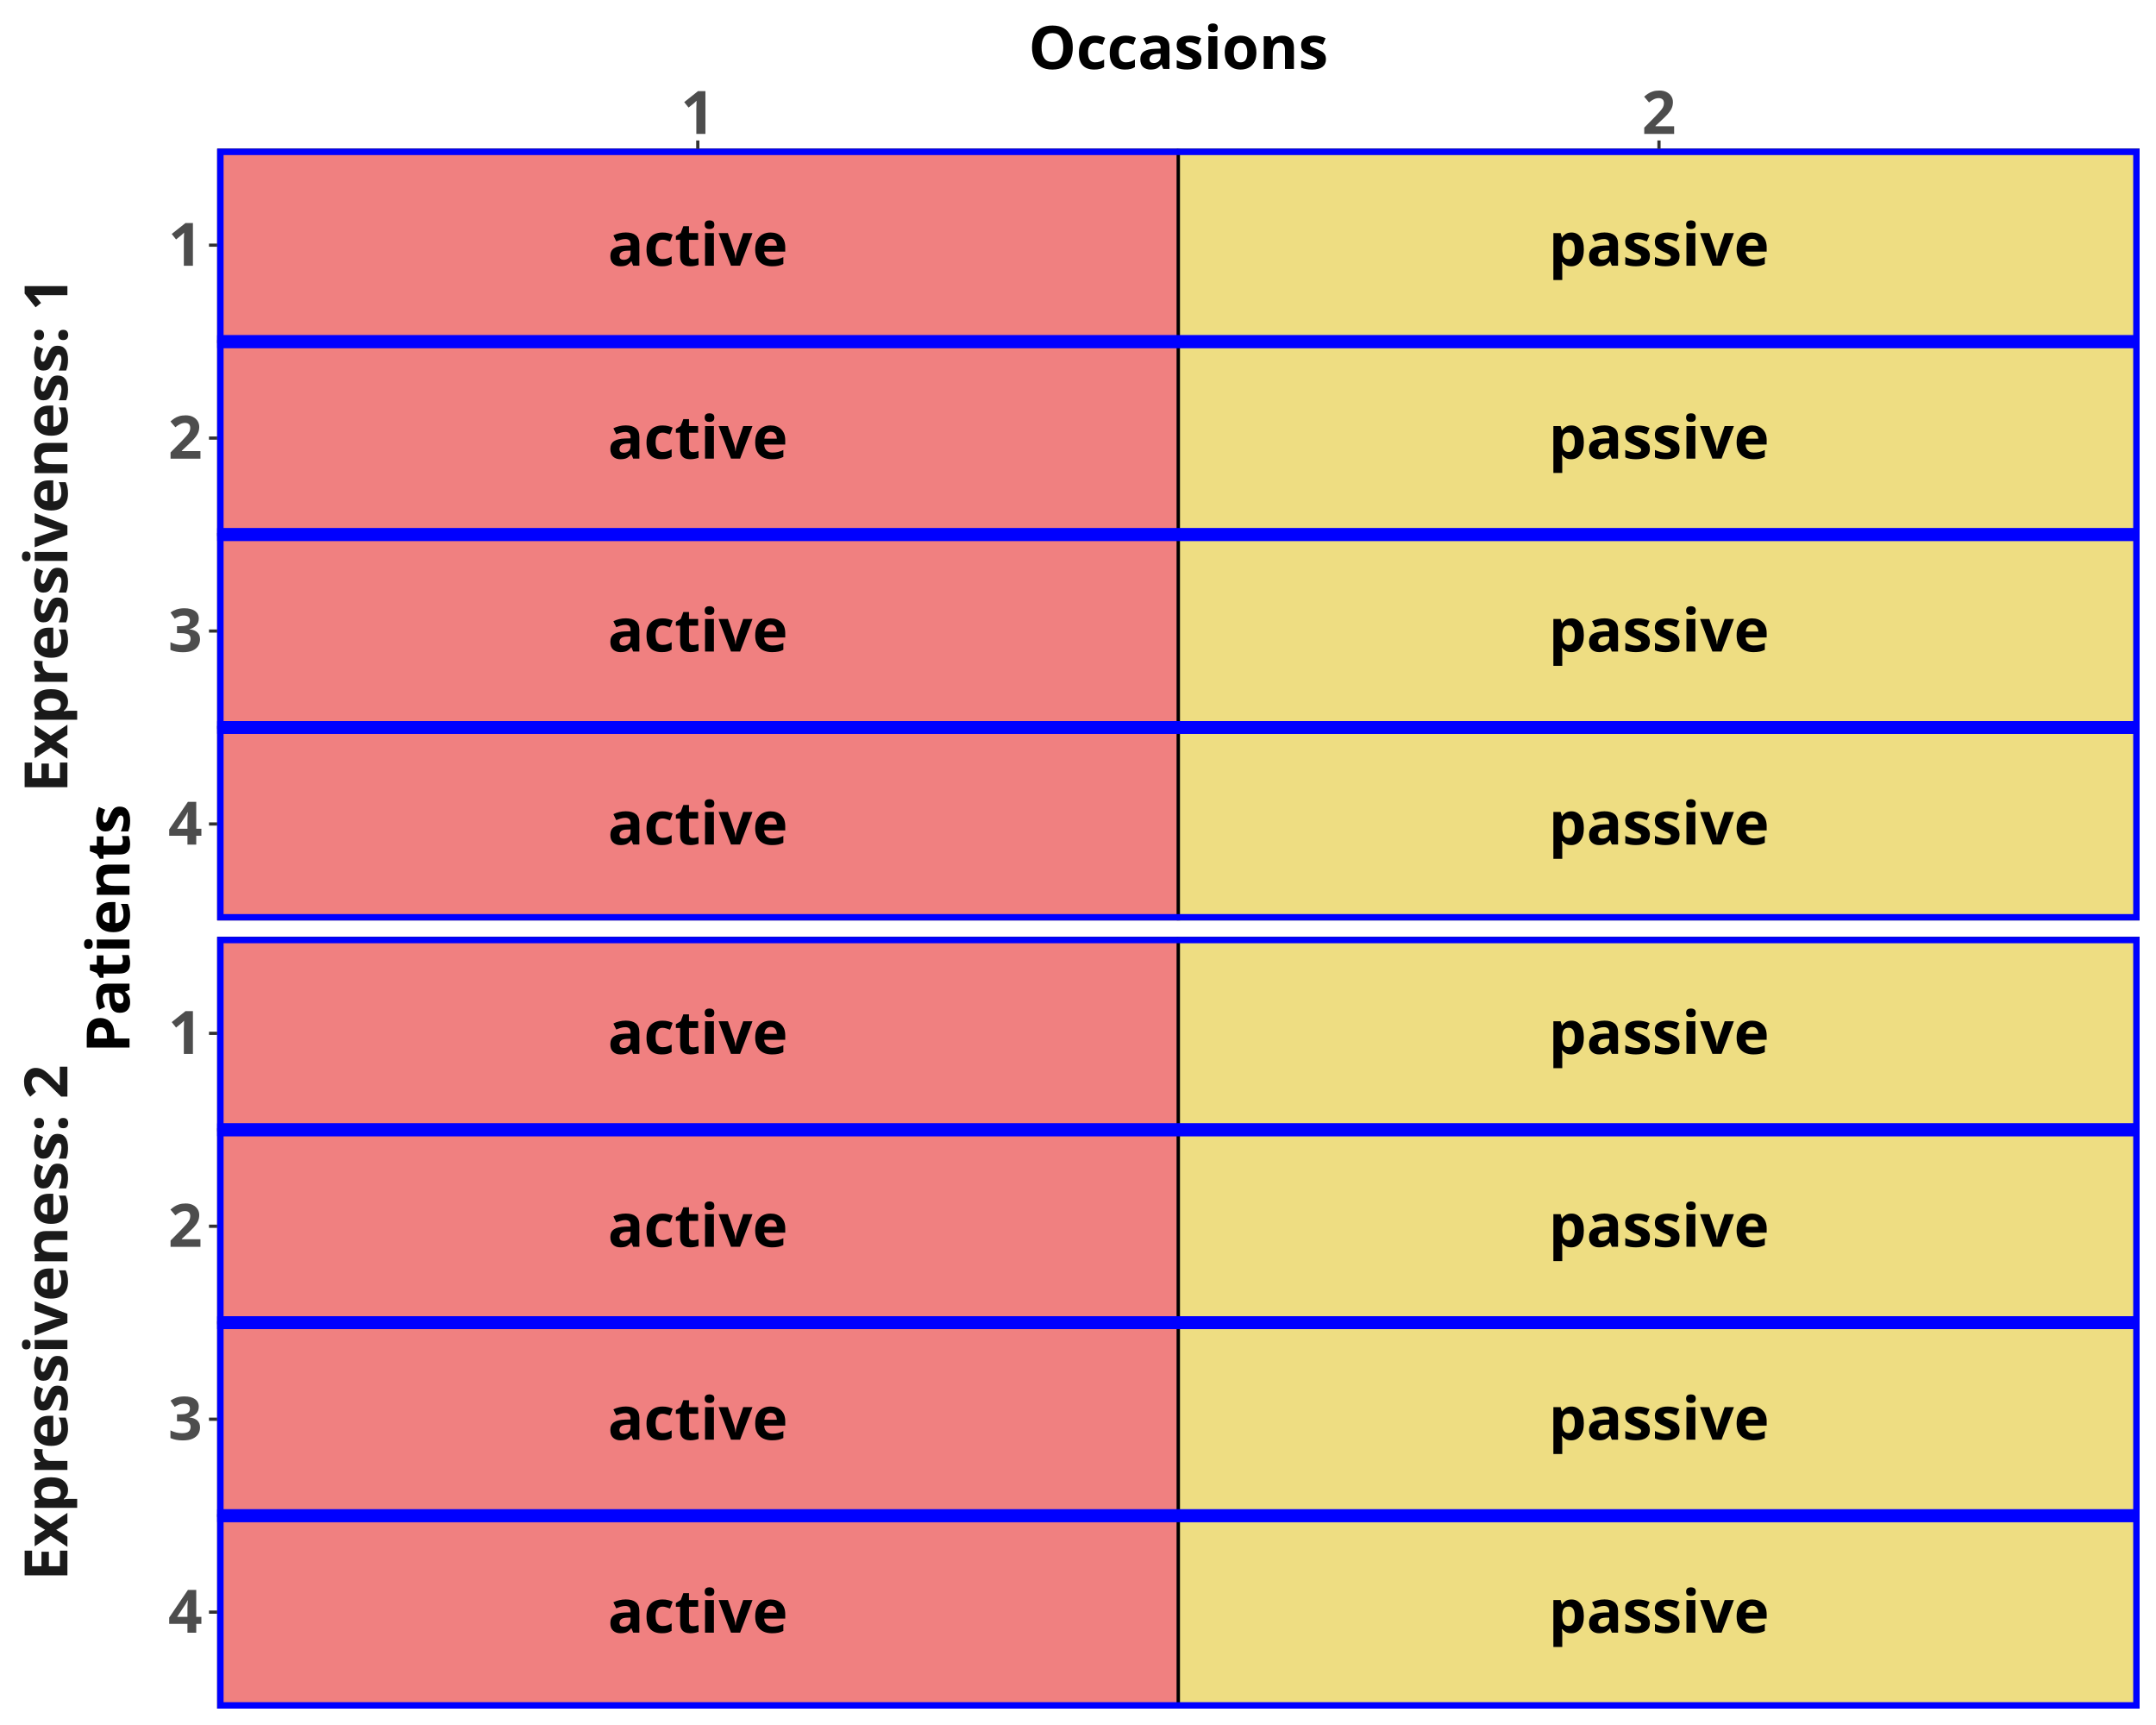
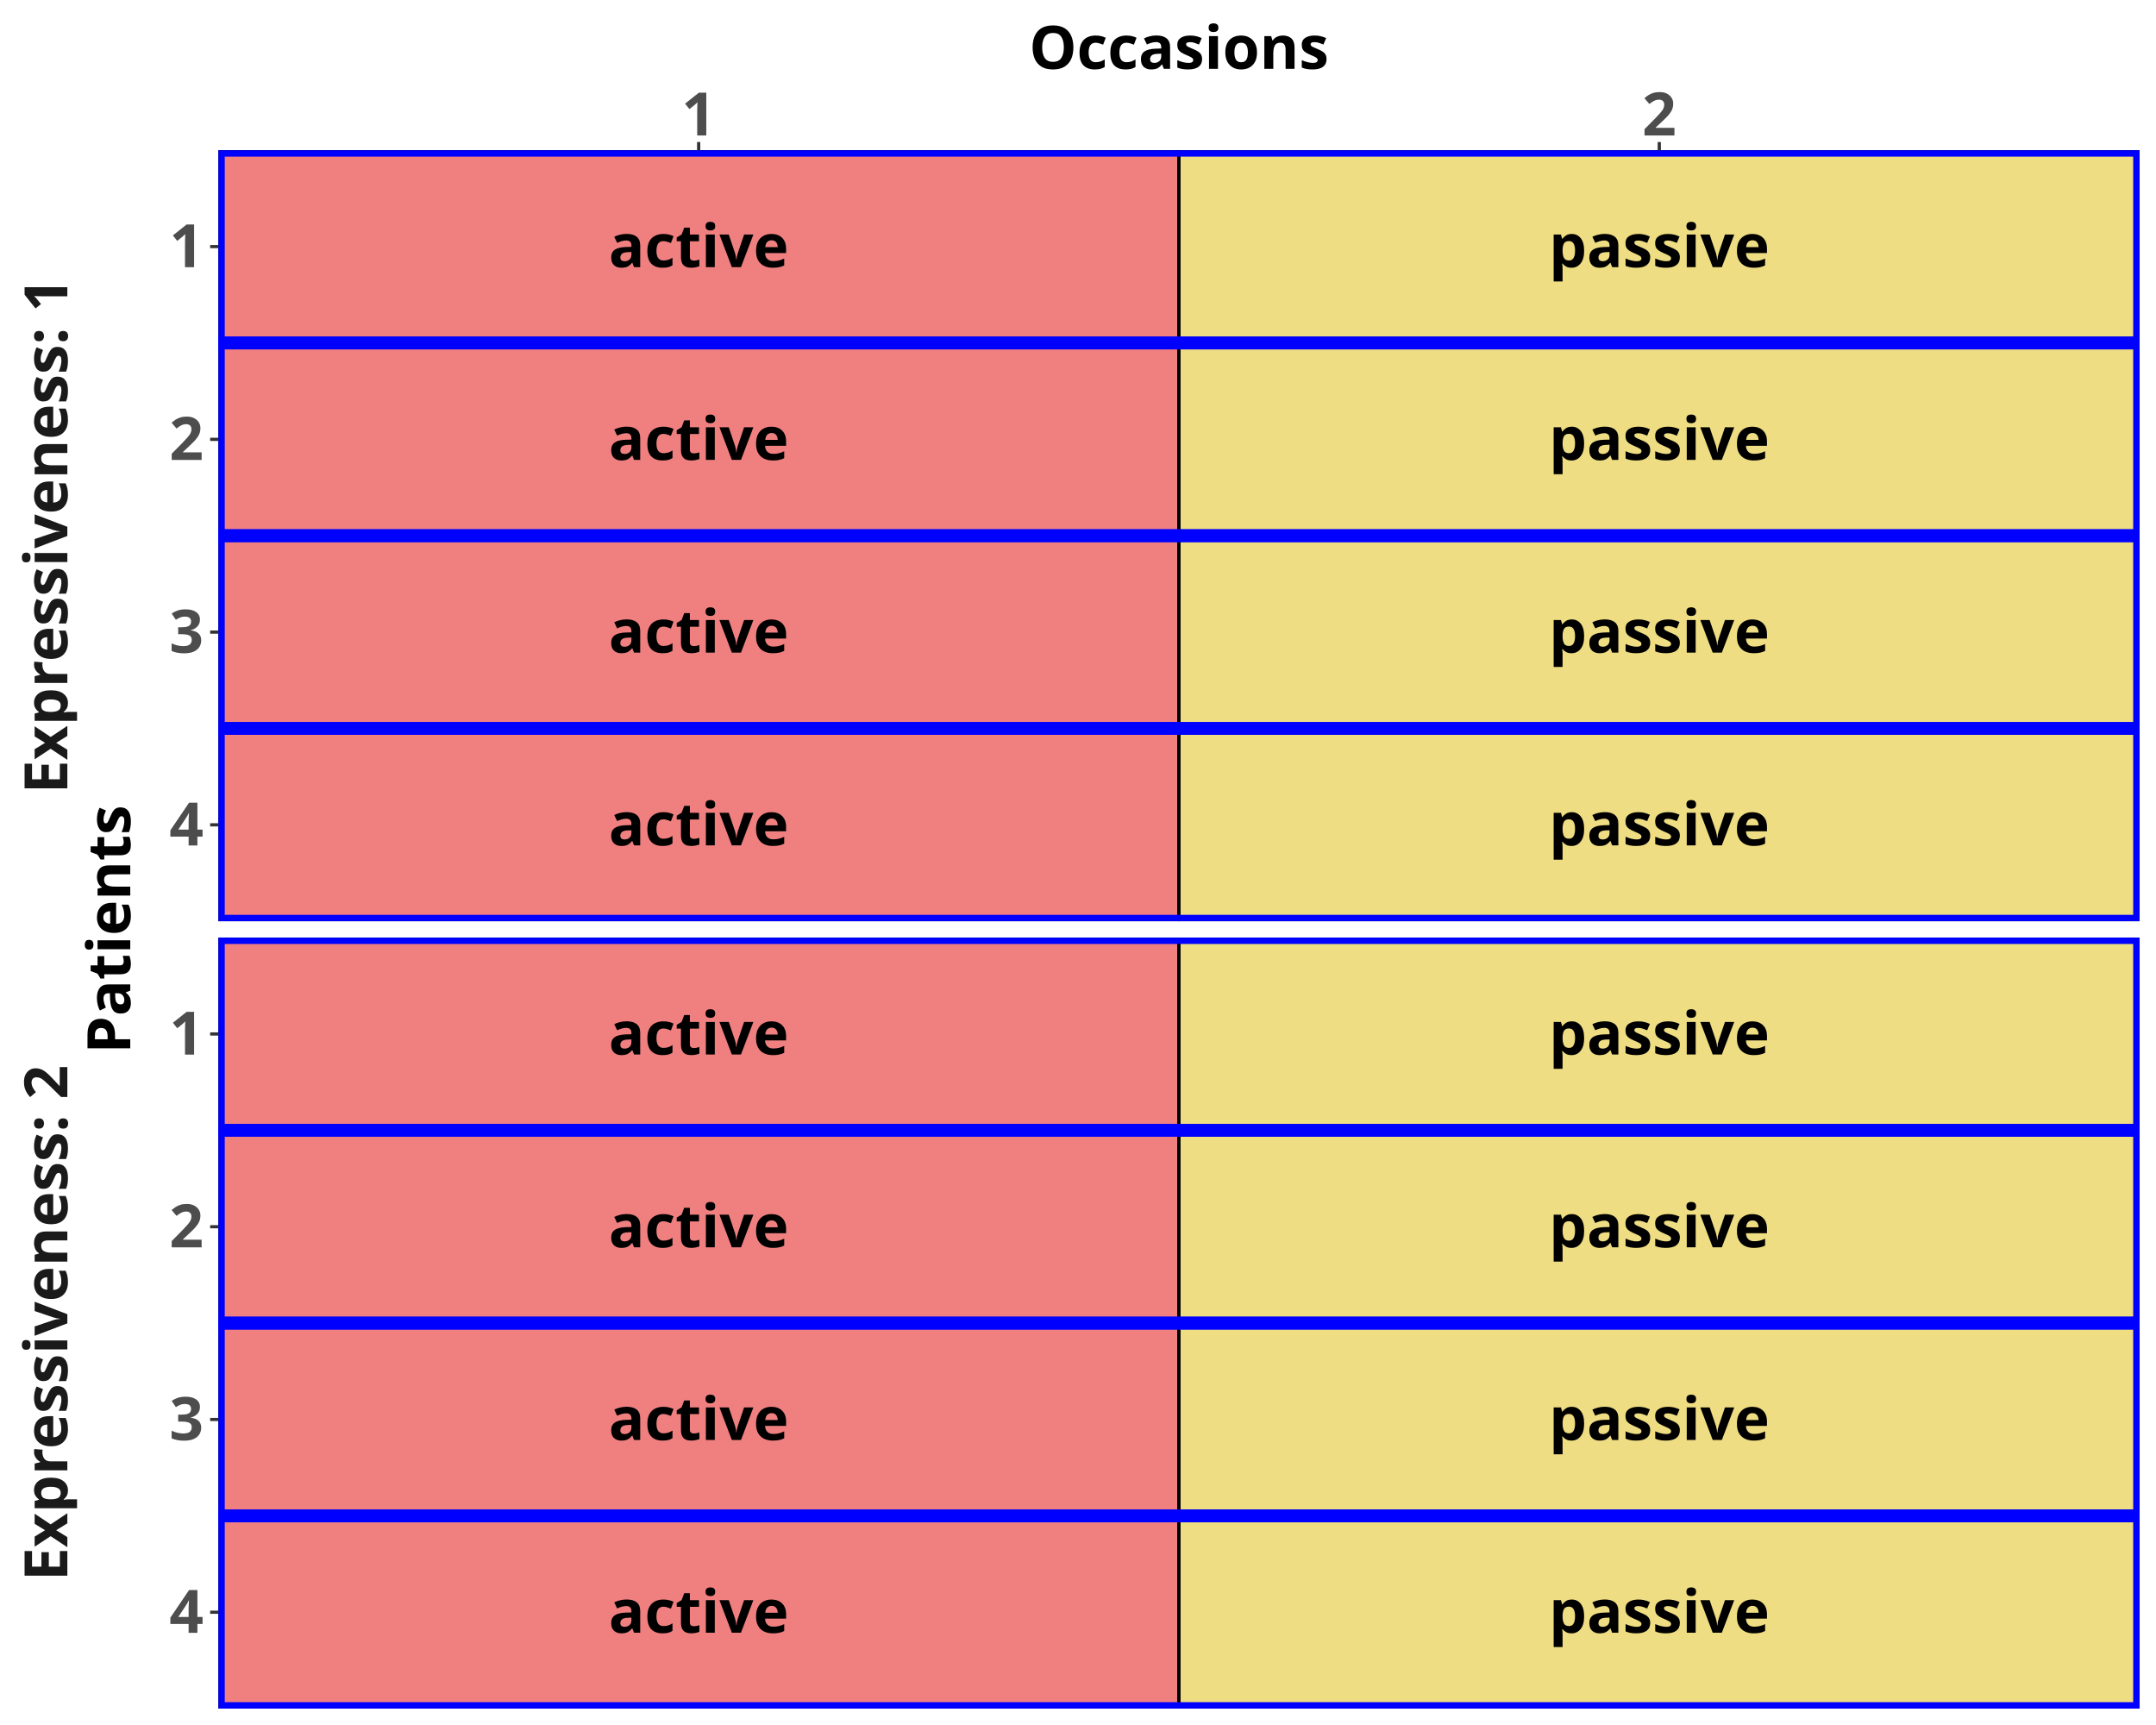
<svg xmlns="http://www.w3.org/2000/svg" class="svglite" data-engine-version="2.0" width="720.00pt" height="576.00pt" viewBox="0 0 720.00 576.00">
  <defs>
    <style type="text/css">
    .svglite line, .svglite polyline, .svglite polygon, .svglite path, .svglite rect, .svglite circle {
      fill: none;
      stroke: #000000;
      stroke-linecap: round;
      stroke-linejoin: round;
      stroke-miterlimit: 10.00;
    }
  </style>
  </defs>
  <rect width="100%" height="100%" style="stroke: none; fill: #FFFFFF;" />
  <defs>
    <clipPath id="cpMC4wMHw3MjAuMDB8MC4wMHw1NzYuMDA=">
      <rect x="0.00" y="0.00" width="720.00" height="576.00" />
    </clipPath>
  </defs>
  <g clip-path="url(#cpMC4wMHw3MjAuMDB8MC4wMHw1NzYuMDA=)">
    <rect x="0.00" y="0.00" width="720.00" height="576.00" style="stroke-width: 1.07; stroke: #FFFFFF; fill: #FFFFFF;" />
  </g>
  <defs>
-     <clipPath id="cpNzIuNTN8NzE0LjUyfDQ5LjY1fDMwNy4zNQ==">
-       <rect x="72.53" y="49.65" width="641.99" height="257.69" />
+     <clipPath id="cpNzIuOTJ8NzE0LjUyfDUwLjE2fDMwNy42MA==">
+       <rect x="72.92" y="50.16" width="641.60" height="257.44" />
    </clipPath>
  </defs>
-   <g clip-path="url(#cpNzIuNTN8NzE0LjUyfDQ5LjY1fDMwNy4zNQ==)">
-     <polyline points="72.53,275.13 714.52,275.13 " style="stroke-width: 1.07; stroke: #FFFFFF; stroke-linecap: butt;" />
-     <polyline points="72.53,210.71 714.52,210.71 " style="stroke-width: 1.07; stroke: #FFFFFF; stroke-linecap: butt;" />
-     <polyline points="72.53,146.29 714.52,146.29 " style="stroke-width: 1.07; stroke: #FFFFFF; stroke-linecap: butt;" />
-     <polyline points="72.53,81.86 714.52,81.86 " style="stroke-width: 1.07; stroke: #FFFFFF; stroke-linecap: butt;" />
-     <polyline points="233.03,307.35 233.03,49.65 " style="stroke-width: 1.07; stroke: #FFFFFF; stroke-linecap: butt;" />
-     <polyline points="554.02,307.35 554.02,49.65 " style="stroke-width: 1.07; stroke: #FFFFFF; stroke-linecap: butt;" />
-     <rect x="72.53" y="49.65" width="321.00" height="64.42" style="stroke-width: 1.07; stroke-linecap: butt; stroke-linejoin: miter; fill: #F08080;" />
-     <rect x="393.52" y="49.65" width="321.00" height="64.42" style="stroke-width: 1.07; stroke-linecap: butt; stroke-linejoin: miter; fill: #EEDD82;" />
-     <rect x="72.53" y="114.08" width="321.00" height="64.42" style="stroke-width: 1.07; stroke-linecap: butt; stroke-linejoin: miter; fill: #F08080;" />
-     <rect x="393.52" y="114.08" width="321.00" height="64.42" style="stroke-width: 1.07; stroke-linecap: butt; stroke-linejoin: miter; fill: #EEDD82;" />
-     <rect x="72.53" y="178.50" width="321.00" height="64.42" style="stroke-width: 1.07; stroke-linecap: butt; stroke-linejoin: miter; fill: #F08080;" />
-     <rect x="393.52" y="178.50" width="321.00" height="64.42" style="stroke-width: 1.07; stroke-linecap: butt; stroke-linejoin: miter; fill: #EEDD82;" />
-     <rect x="72.53" y="242.92" width="321.00" height="64.42" style="stroke-width: 1.07; stroke-linecap: butt; stroke-linejoin: miter; fill: #F08080;" />
-     <rect x="393.52" y="242.92" width="321.00" height="64.42" style="stroke-width: 1.07; stroke-linecap: butt; stroke-linejoin: miter; fill: #EEDD82;" />
-     <text x="233.03" y="88.72" text-anchor="middle" style="font-size: 19.92px; font-weight: bold; font-family: sans;" textLength="52.04px" lengthAdjust="spacingAndGlyphs">active</text>
-     <text x="554.02" y="88.72" text-anchor="middle" style="font-size: 19.92px; font-weight: bold; font-family: sans;" textLength="67.55px" lengthAdjust="spacingAndGlyphs">passive</text>
-     <text x="233.03" y="153.14" text-anchor="middle" style="font-size: 19.92px; font-weight: bold; font-family: sans;" textLength="52.04px" lengthAdjust="spacingAndGlyphs">active</text>
-     <text x="554.02" y="153.14" text-anchor="middle" style="font-size: 19.92px; font-weight: bold; font-family: sans;" textLength="67.55px" lengthAdjust="spacingAndGlyphs">passive</text>
-     <text x="233.03" y="217.56" text-anchor="middle" style="font-size: 19.92px; font-weight: bold; font-family: sans;" textLength="52.04px" lengthAdjust="spacingAndGlyphs">active</text>
-     <text x="554.02" y="217.56" text-anchor="middle" style="font-size: 19.92px; font-weight: bold; font-family: sans;" textLength="67.55px" lengthAdjust="spacingAndGlyphs">passive</text>
-     <text x="233.03" y="281.99" text-anchor="middle" style="font-size: 19.92px; font-weight: bold; font-family: sans;" textLength="52.04px" lengthAdjust="spacingAndGlyphs">active</text>
-     <text x="554.02" y="281.99" text-anchor="middle" style="font-size: 19.92px; font-weight: bold; font-family: sans;" textLength="67.55px" lengthAdjust="spacingAndGlyphs">passive</text>
-     <polyline points="72.53,242.92 72.53,307.35 714.52,307.35 714.52,242.92 72.53,242.92 " style="stroke-width: 4.27; stroke: #0000FF; stroke-linecap: butt;" />
-     <polyline points="72.53,178.50 72.53,242.92 714.52,242.92 714.52,178.50 72.53,178.50 " style="stroke-width: 4.27; stroke: #0000FF; stroke-linecap: butt;" />
-     <polyline points="72.53,114.08 72.53,178.50 714.52,178.50 714.52,114.08 72.53,114.08 " style="stroke-width: 4.27; stroke: #0000FF; stroke-linecap: butt;" />
-     <polyline points="72.53,49.65 72.53,114.08 714.52,114.08 714.52,49.65 72.53,49.65 " style="stroke-width: 4.27; stroke: #0000FF; stroke-linecap: butt;" />
+   <g clip-path="url(#cpNzIuOTJ8NzE0LjUyfDUwLjE2fDMwNy42MA==)">
+     <polyline points="72.92,275.42 714.52,275.42 " style="stroke-width: 1.07; stroke: #FFFFFF; stroke-linecap: butt;" />
+     <polyline points="72.92,211.06 714.52,211.06 " style="stroke-width: 1.07; stroke: #FFFFFF; stroke-linecap: butt;" />
+     <polyline points="72.92,146.70 714.52,146.70 " style="stroke-width: 1.07; stroke: #FFFFFF; stroke-linecap: butt;" />
+     <polyline points="72.92,82.34 714.52,82.34 " style="stroke-width: 1.07; stroke: #FFFFFF; stroke-linecap: butt;" />
+     <polyline points="233.32,307.60 233.32,50.16 " style="stroke-width: 1.07; stroke: #FFFFFF; stroke-linecap: butt;" />
+     <polyline points="554.12,307.60 554.12,50.16 " style="stroke-width: 1.07; stroke: #FFFFFF; stroke-linecap: butt;" />
+     <rect x="72.92" y="50.16" width="320.80" height="64.36" style="stroke-width: 1.07; stroke-linecap: butt; stroke-linejoin: miter; fill: #F08080;" />
+     <rect x="393.72" y="50.16" width="320.80" height="64.36" style="stroke-width: 1.07; stroke-linecap: butt; stroke-linejoin: miter; fill: #EEDD82;" />
+     <rect x="72.92" y="114.52" width="320.80" height="64.36" style="stroke-width: 1.07; stroke-linecap: butt; stroke-linejoin: miter; fill: #F08080;" />
+     <rect x="393.72" y="114.52" width="320.80" height="64.36" style="stroke-width: 1.07; stroke-linecap: butt; stroke-linejoin: miter; fill: #EEDD82;" />
+     <rect x="72.92" y="178.88" width="320.80" height="64.36" style="stroke-width: 1.07; stroke-linecap: butt; stroke-linejoin: miter; fill: #F08080;" />
+     <rect x="393.72" y="178.88" width="320.80" height="64.36" style="stroke-width: 1.07; stroke-linecap: butt; stroke-linejoin: miter; fill: #EEDD82;" />
+     <rect x="72.92" y="243.24" width="320.80" height="64.36" style="stroke-width: 1.07; stroke-linecap: butt; stroke-linejoin: miter; fill: #F08080;" />
+     <rect x="393.72" y="243.24" width="320.80" height="64.36" style="stroke-width: 1.07; stroke-linecap: butt; stroke-linejoin: miter; fill: #EEDD82;" />
+     <text x="233.32" y="89.20" text-anchor="middle" style="font-size: 19.92px; font-weight: bold; font-family: sans;" textLength="52.04px" lengthAdjust="spacingAndGlyphs">active</text>
+     <text x="554.12" y="89.20" text-anchor="middle" style="font-size: 19.92px; font-weight: bold; font-family: sans;" textLength="67.55px" lengthAdjust="spacingAndGlyphs">passive</text>
+     <text x="233.32" y="153.56" text-anchor="middle" style="font-size: 19.92px; font-weight: bold; font-family: sans;" textLength="52.04px" lengthAdjust="spacingAndGlyphs">active</text>
+     <text x="554.12" y="153.56" text-anchor="middle" style="font-size: 19.92px; font-weight: bold; font-family: sans;" textLength="67.55px" lengthAdjust="spacingAndGlyphs">passive</text>
+     <text x="233.32" y="217.92" text-anchor="middle" style="font-size: 19.92px; font-weight: bold; font-family: sans;" textLength="52.04px" lengthAdjust="spacingAndGlyphs">active</text>
+     <text x="554.12" y="217.92" text-anchor="middle" style="font-size: 19.92px; font-weight: bold; font-family: sans;" textLength="67.55px" lengthAdjust="spacingAndGlyphs">passive</text>
+     <text x="233.32" y="282.28" text-anchor="middle" style="font-size: 19.92px; font-weight: bold; font-family: sans;" textLength="52.04px" lengthAdjust="spacingAndGlyphs">active</text>
+     <text x="554.12" y="282.28" text-anchor="middle" style="font-size: 19.92px; font-weight: bold; font-family: sans;" textLength="67.55px" lengthAdjust="spacingAndGlyphs">passive</text>
+     <polyline points="72.92,243.24 72.92,307.60 714.52,307.60 714.52,243.24 72.92,243.24 " style="stroke-width: 4.27; stroke: #0000FF; stroke-linecap: butt;" />
+     <polyline points="72.92,178.88 72.92,243.24 714.52,243.24 714.52,178.88 72.92,178.88 " style="stroke-width: 4.27; stroke: #0000FF; stroke-linecap: butt;" />
+     <polyline points="72.92,114.52 72.92,178.88 714.52,178.88 714.52,114.52 72.92,114.52 " style="stroke-width: 4.27; stroke: #0000FF; stroke-linecap: butt;" />
+     <polyline points="72.92,50.16 72.92,114.52 714.52,114.52 714.52,50.16 72.92,50.16 " style="stroke-width: 4.27; stroke: #0000FF; stroke-linecap: butt;" />
  </g>
  <g clip-path="url(#cpMC4wMHw3MjAuMDB8MC4wMHw1NzYuMDA=)">
</g>
  <defs>
-     <clipPath id="cpNzIuNTN8NzE0LjUyfDMxMi44M3w1NzAuNTI=">
-       <rect x="72.53" y="312.83" width="641.99" height="257.69" />
+     <clipPath id="cpNzIuOTJ8NzE0LjUyfDMxMy4wOHw1NzAuNTI=">
+       <rect x="72.92" y="313.08" width="641.60" height="257.44" />
    </clipPath>
  </defs>
-   <g clip-path="url(#cpNzIuNTN8NzE0LjUyfDMxMi44M3w1NzAuNTI=)">
-     <polyline points="72.53,538.31 714.52,538.31 " style="stroke-width: 1.07; stroke: #FFFFFF; stroke-linecap: butt;" />
-     <polyline points="72.53,473.89 714.52,473.89 " style="stroke-width: 1.07; stroke: #FFFFFF; stroke-linecap: butt;" />
-     <polyline points="72.53,409.46 714.52,409.46 " style="stroke-width: 1.07; stroke: #FFFFFF; stroke-linecap: butt;" />
-     <polyline points="72.53,345.04 714.52,345.04 " style="stroke-width: 1.07; stroke: #FFFFFF; stroke-linecap: butt;" />
-     <polyline points="233.03,570.52 233.03,312.83 " style="stroke-width: 1.07; stroke: #FFFFFF; stroke-linecap: butt;" />
-     <polyline points="554.02,570.52 554.02,312.83 " style="stroke-width: 1.07; stroke: #FFFFFF; stroke-linecap: butt;" />
-     <rect x="72.53" y="312.83" width="321.00" height="64.42" style="stroke-width: 1.07; stroke-linecap: butt; stroke-linejoin: miter; fill: #F08080;" />
-     <rect x="393.52" y="312.83" width="321.00" height="64.42" style="stroke-width: 1.07; stroke-linecap: butt; stroke-linejoin: miter; fill: #EEDD82;" />
-     <rect x="72.53" y="377.25" width="321.00" height="64.42" style="stroke-width: 1.07; stroke-linecap: butt; stroke-linejoin: miter; fill: #F08080;" />
-     <rect x="393.52" y="377.25" width="321.00" height="64.42" style="stroke-width: 1.07; stroke-linecap: butt; stroke-linejoin: miter; fill: #EEDD82;" />
-     <rect x="72.53" y="441.67" width="321.00" height="64.42" style="stroke-width: 1.07; stroke-linecap: butt; stroke-linejoin: miter; fill: #F08080;" />
-     <rect x="393.52" y="441.67" width="321.00" height="64.42" style="stroke-width: 1.07; stroke-linecap: butt; stroke-linejoin: miter; fill: #EEDD82;" />
-     <rect x="72.53" y="506.10" width="321.00" height="64.42" style="stroke-width: 1.07; stroke-linecap: butt; stroke-linejoin: miter; fill: #F08080;" />
-     <rect x="393.52" y="506.10" width="321.00" height="64.42" style="stroke-width: 1.07; stroke-linecap: butt; stroke-linejoin: miter; fill: #EEDD82;" />
-     <text x="233.03" y="351.89" text-anchor="middle" style="font-size: 19.92px; font-weight: bold; font-family: sans;" textLength="52.04px" lengthAdjust="spacingAndGlyphs">active</text>
-     <text x="554.02" y="351.89" text-anchor="middle" style="font-size: 19.92px; font-weight: bold; font-family: sans;" textLength="67.55px" lengthAdjust="spacingAndGlyphs">passive</text>
-     <text x="233.03" y="416.31" text-anchor="middle" style="font-size: 19.92px; font-weight: bold; font-family: sans;" textLength="52.04px" lengthAdjust="spacingAndGlyphs">active</text>
-     <text x="554.02" y="416.31" text-anchor="middle" style="font-size: 19.92px; font-weight: bold; font-family: sans;" textLength="67.55px" lengthAdjust="spacingAndGlyphs">passive</text>
-     <text x="233.03" y="480.74" text-anchor="middle" style="font-size: 19.92px; font-weight: bold; font-family: sans;" textLength="52.04px" lengthAdjust="spacingAndGlyphs">active</text>
-     <text x="554.02" y="480.74" text-anchor="middle" style="font-size: 19.92px; font-weight: bold; font-family: sans;" textLength="67.55px" lengthAdjust="spacingAndGlyphs">passive</text>
-     <text x="233.03" y="545.16" text-anchor="middle" style="font-size: 19.92px; font-weight: bold; font-family: sans;" textLength="52.04px" lengthAdjust="spacingAndGlyphs">active</text>
-     <text x="554.02" y="545.16" text-anchor="middle" style="font-size: 19.92px; font-weight: bold; font-family: sans;" textLength="67.55px" lengthAdjust="spacingAndGlyphs">passive</text>
-     <polyline points="72.53,506.10 72.53,570.52 714.52,570.52 714.52,506.10 72.53,506.10 " style="stroke-width: 4.27; stroke: #0000FF; stroke-linecap: butt;" />
-     <polyline points="72.53,441.67 72.53,506.10 714.52,506.10 714.52,441.67 72.53,441.67 " style="stroke-width: 4.27; stroke: #0000FF; stroke-linecap: butt;" />
-     <polyline points="72.53,377.25 72.53,441.67 714.52,441.67 714.52,377.25 72.53,377.25 " style="stroke-width: 4.27; stroke: #0000FF; stroke-linecap: butt;" />
-     <polyline points="72.53,312.83 72.53,377.25 714.52,377.25 714.52,312.83 72.53,312.83 " style="stroke-width: 4.27; stroke: #0000FF; stroke-linecap: butt;" />
+   <g clip-path="url(#cpNzIuOTJ8NzE0LjUyfDMxMy4wOHw1NzAuNTI=)">
+     <polyline points="72.92,538.34 714.52,538.34 " style="stroke-width: 1.07; stroke: #FFFFFF; stroke-linecap: butt;" />
+     <polyline points="72.92,473.98 714.52,473.98 " style="stroke-width: 1.07; stroke: #FFFFFF; stroke-linecap: butt;" />
+     <polyline points="72.92,409.62 714.52,409.62 " style="stroke-width: 1.07; stroke: #FFFFFF; stroke-linecap: butt;" />
+     <polyline points="72.92,345.26 714.52,345.26 " style="stroke-width: 1.07; stroke: #FFFFFF; stroke-linecap: butt;" />
+     <polyline points="233.32,570.52 233.32,313.08 " style="stroke-width: 1.07; stroke: #FFFFFF; stroke-linecap: butt;" />
+     <polyline points="554.12,570.52 554.12,313.08 " style="stroke-width: 1.07; stroke: #FFFFFF; stroke-linecap: butt;" />
+     <rect x="72.92" y="313.08" width="320.80" height="64.36" style="stroke-width: 1.07; stroke-linecap: butt; stroke-linejoin: miter; fill: #F08080;" />
+     <rect x="393.72" y="313.08" width="320.80" height="64.36" style="stroke-width: 1.07; stroke-linecap: butt; stroke-linejoin: miter; fill: #EEDD82;" />
+     <rect x="72.92" y="377.44" width="320.80" height="64.36" style="stroke-width: 1.07; stroke-linecap: butt; stroke-linejoin: miter; fill: #F08080;" />
+     <rect x="393.72" y="377.44" width="320.80" height="64.36" style="stroke-width: 1.07; stroke-linecap: butt; stroke-linejoin: miter; fill: #EEDD82;" />
+     <rect x="72.92" y="441.80" width="320.80" height="64.36" style="stroke-width: 1.07; stroke-linecap: butt; stroke-linejoin: miter; fill: #F08080;" />
+     <rect x="393.72" y="441.80" width="320.80" height="64.36" style="stroke-width: 1.07; stroke-linecap: butt; stroke-linejoin: miter; fill: #EEDD82;" />
+     <rect x="72.92" y="506.16" width="320.80" height="64.36" style="stroke-width: 1.07; stroke-linecap: butt; stroke-linejoin: miter; fill: #F08080;" />
+     <rect x="393.72" y="506.16" width="320.80" height="64.36" style="stroke-width: 1.07; stroke-linecap: butt; stroke-linejoin: miter; fill: #EEDD82;" />
+     <text x="233.32" y="352.12" text-anchor="middle" style="font-size: 19.92px; font-weight: bold; font-family: sans;" textLength="52.04px" lengthAdjust="spacingAndGlyphs">active</text>
+     <text x="554.12" y="352.12" text-anchor="middle" style="font-size: 19.92px; font-weight: bold; font-family: sans;" textLength="67.55px" lengthAdjust="spacingAndGlyphs">passive</text>
+     <text x="233.32" y="416.48" text-anchor="middle" style="font-size: 19.92px; font-weight: bold; font-family: sans;" textLength="52.04px" lengthAdjust="spacingAndGlyphs">active</text>
+     <text x="554.12" y="416.48" text-anchor="middle" style="font-size: 19.92px; font-weight: bold; font-family: sans;" textLength="67.55px" lengthAdjust="spacingAndGlyphs">passive</text>
+     <text x="233.32" y="480.83" text-anchor="middle" style="font-size: 19.92px; font-weight: bold; font-family: sans;" textLength="52.04px" lengthAdjust="spacingAndGlyphs">active</text>
+     <text x="554.12" y="480.83" text-anchor="middle" style="font-size: 19.92px; font-weight: bold; font-family: sans;" textLength="67.55px" lengthAdjust="spacingAndGlyphs">passive</text>
+     <text x="233.32" y="545.19" text-anchor="middle" style="font-size: 19.92px; font-weight: bold; font-family: sans;" textLength="52.04px" lengthAdjust="spacingAndGlyphs">active</text>
+     <text x="554.12" y="545.19" text-anchor="middle" style="font-size: 19.92px; font-weight: bold; font-family: sans;" textLength="67.55px" lengthAdjust="spacingAndGlyphs">passive</text>
+     <polyline points="72.92,506.16 72.92,570.52 714.52,570.52 714.52,506.16 72.92,506.16 " style="stroke-width: 4.27; stroke: #0000FF; stroke-linecap: butt;" />
+     <polyline points="72.92,441.80 72.92,506.16 714.52,506.16 714.52,441.80 72.92,441.80 " style="stroke-width: 4.27; stroke: #0000FF; stroke-linecap: butt;" />
+     <polyline points="72.92,377.44 72.92,441.80 714.52,441.80 714.52,377.44 72.92,377.44 " style="stroke-width: 4.27; stroke: #0000FF; stroke-linecap: butt;" />
+     <polyline points="72.92,313.08 72.92,377.44 714.52,377.44 714.52,313.08 72.92,313.08 " style="stroke-width: 4.27; stroke: #0000FF; stroke-linecap: butt;" />
  </g>
  <g clip-path="url(#cpMC4wMHw3MjAuMDB8MC4wMHw1NzYuMDA=)">
</g>
  <defs>
-     <clipPath id="cpNS40OHwyNS43N3w0OS42NXwzMDcuMzU=">
-       <rect x="5.48" y="49.65" width="20.29" height="257.69" />
+     <clipPath id="cpNS40OHwyNS43M3w1MC4xNnwzMDcuNjA=">
+       <rect x="5.48" y="50.16" width="20.25" height="257.44" />
    </clipPath>
  </defs>
-   <g clip-path="url(#cpNS40OHwyNS43N3w0OS42NXwzMDcuMzU=)">
-     <text transform="translate(22.51,178.50) rotate(-90)" text-anchor="middle" style="font-size: 20.00px; font-weight: bold; fill: #1A1A1A; font-family: sans;" textLength="162.35px" lengthAdjust="spacingAndGlyphs">Expressiveness: 1</text>
+   <g clip-path="url(#cpNS40OHwyNS43M3w1MC4xNnwzMDcuNjA=)">
+     <text transform="translate(22.49,178.88) rotate(-90)" text-anchor="middle" style="font-size: 20.00px; font-weight: bold; fill: #1A1A1A; font-family: sans;" textLength="162.35px" lengthAdjust="spacingAndGlyphs">Expressiveness: 1</text>
  </g>
  <g clip-path="url(#cpMC4wMHw3MjAuMDB8MC4wMHw1NzYuMDA=)">
</g>
  <defs>
-     <clipPath id="cpNS40OHwyNS43N3wzMTIuODN8NTcwLjUy">
-       <rect x="5.48" y="312.83" width="20.29" height="257.69" />
+     <clipPath id="cpNS40OHwyNS43M3wzMTMuMDh8NTcwLjUy">
+       <rect x="5.48" y="313.08" width="20.25" height="257.44" />
    </clipPath>
  </defs>
-   <g clip-path="url(#cpNS40OHwyNS43N3wzMTIuODN8NTcwLjUy)">
-     <text transform="translate(22.51,441.67) rotate(-90)" text-anchor="middle" style="font-size: 20.00px; font-weight: bold; fill: #1A1A1A; font-family: sans;" textLength="162.35px" lengthAdjust="spacingAndGlyphs">Expressiveness: 2</text>
+   <g clip-path="url(#cpNS40OHwyNS43M3wzMTMuMDh8NTcwLjUy)">
+     <text transform="translate(22.49,441.80) rotate(-90)" text-anchor="middle" style="font-size: 20.00px; font-weight: bold; fill: #1A1A1A; font-family: sans;" textLength="162.35px" lengthAdjust="spacingAndGlyphs">Expressiveness: 2</text>
  </g>
  <g clip-path="url(#cpMC4wMHw3MjAuMDB8MC4wMHw1NzYuMDA=)">
-     <text x="233.03" y="44.72" text-anchor="middle" style="font-size: 20.00px; font-weight: bold; fill: #4D4D4D; font-family: sans;" textLength="11.12px" lengthAdjust="spacingAndGlyphs">1</text>
-     <text x="554.02" y="44.72" text-anchor="middle" style="font-size: 20.00px; font-weight: bold; fill: #4D4D4D; font-family: sans;" textLength="11.12px" lengthAdjust="spacingAndGlyphs">2</text>
-     <polyline points="233.03,49.65 233.03,46.91 " style="stroke-width: 1.07; stroke: #333333; stroke-linecap: butt;" />
-     <polyline points="554.02,49.65 554.02,46.91 " style="stroke-width: 1.07; stroke: #333333; stroke-linecap: butt;" />
-     <text x="67.60" y="282.02" text-anchor="end" style="font-size: 20.00px; font-weight: bold; fill: #4D4D4D; font-family: sans;" textLength="11.12px" lengthAdjust="spacingAndGlyphs">4</text>
-     <text x="67.60" y="217.59" text-anchor="end" style="font-size: 20.00px; font-weight: bold; fill: #4D4D4D; font-family: sans;" textLength="11.12px" lengthAdjust="spacingAndGlyphs">3</text>
-     <text x="67.60" y="153.17" text-anchor="end" style="font-size: 20.00px; font-weight: bold; fill: #4D4D4D; font-family: sans;" textLength="11.12px" lengthAdjust="spacingAndGlyphs">2</text>
-     <text x="67.60" y="88.75" text-anchor="end" style="font-size: 20.00px; font-weight: bold; fill: #4D4D4D; font-family: sans;" textLength="11.12px" lengthAdjust="spacingAndGlyphs">1</text>
-     <polyline points="69.79,275.13 72.53,275.13 " style="stroke-width: 1.07; stroke: #333333; stroke-linecap: butt;" />
-     <polyline points="69.79,210.71 72.53,210.71 " style="stroke-width: 1.07; stroke: #333333; stroke-linecap: butt;" />
-     <polyline points="69.79,146.29 72.53,146.29 " style="stroke-width: 1.07; stroke: #333333; stroke-linecap: butt;" />
-     <polyline points="69.79,81.86 72.53,81.86 " style="stroke-width: 1.07; stroke: #333333; stroke-linecap: butt;" />
-     <text x="67.60" y="545.19" text-anchor="end" style="font-size: 20.00px; font-weight: bold; fill: #4D4D4D; font-family: sans;" textLength="11.12px" lengthAdjust="spacingAndGlyphs">4</text>
-     <text x="67.60" y="480.77" text-anchor="end" style="font-size: 20.00px; font-weight: bold; fill: #4D4D4D; font-family: sans;" textLength="11.12px" lengthAdjust="spacingAndGlyphs">3</text>
-     <text x="67.60" y="416.34" text-anchor="end" style="font-size: 20.00px; font-weight: bold; fill: #4D4D4D; font-family: sans;" textLength="11.12px" lengthAdjust="spacingAndGlyphs">2</text>
-     <text x="67.60" y="351.92" text-anchor="end" style="font-size: 20.00px; font-weight: bold; fill: #4D4D4D; font-family: sans;" textLength="11.12px" lengthAdjust="spacingAndGlyphs">1</text>
-     <polyline points="69.79,538.31 72.53,538.31 " style="stroke-width: 1.07; stroke: #333333; stroke-linecap: butt;" />
-     <polyline points="69.79,473.89 72.53,473.89 " style="stroke-width: 1.07; stroke: #333333; stroke-linecap: butt;" />
-     <polyline points="69.79,409.46 72.53,409.46 " style="stroke-width: 1.07; stroke: #333333; stroke-linecap: butt;" />
-     <polyline points="69.79,345.04 72.53,345.04 " style="stroke-width: 1.07; stroke: #333333; stroke-linecap: butt;" />
-     <text x="393.52" y="23.03" text-anchor="middle" style="font-size: 20.00px; font-weight: bold; font-family: sans;" textLength="93.41px" lengthAdjust="spacingAndGlyphs">Occasions</text>
-     <text transform="translate(43.25,310.09) rotate(-90)" text-anchor="middle" style="font-size: 20.00px; font-weight: bold; font-family: sans;" textLength="72.28px" lengthAdjust="spacingAndGlyphs">Patients</text>
+     <text x="233.32" y="45.23" text-anchor="middle" style="font-size: 20.00px; font-weight: bold; fill: #4D4D4D; font-family: sans;" textLength="11.12px" lengthAdjust="spacingAndGlyphs">1</text>
+     <text x="554.12" y="45.23" text-anchor="middle" style="font-size: 20.00px; font-weight: bold; fill: #4D4D4D; font-family: sans;" textLength="11.12px" lengthAdjust="spacingAndGlyphs">2</text>
+     <polyline points="233.32,50.16 233.32,47.42 " style="stroke-width: 1.07; stroke: #333333; stroke-linecap: butt;" />
+     <polyline points="554.12,50.16 554.12,47.42 " style="stroke-width: 1.07; stroke: #333333; stroke-linecap: butt;" />
+     <text x="67.99" y="282.31" text-anchor="end" style="font-size: 20.00px; font-weight: bold; fill: #4D4D4D; font-family: sans;" textLength="11.12px" lengthAdjust="spacingAndGlyphs">4</text>
+     <text x="67.99" y="217.95" text-anchor="end" style="font-size: 20.00px; font-weight: bold; fill: #4D4D4D; font-family: sans;" textLength="11.12px" lengthAdjust="spacingAndGlyphs">3</text>
+     <text x="67.99" y="153.59" text-anchor="end" style="font-size: 20.00px; font-weight: bold; fill: #4D4D4D; font-family: sans;" textLength="11.12px" lengthAdjust="spacingAndGlyphs">2</text>
+     <text x="67.99" y="89.23" text-anchor="end" style="font-size: 20.00px; font-weight: bold; fill: #4D4D4D; font-family: sans;" textLength="11.12px" lengthAdjust="spacingAndGlyphs">1</text>
+     <polyline points="70.18,275.42 72.92,275.42 " style="stroke-width: 1.07; stroke: #333333; stroke-linecap: butt;" />
+     <polyline points="70.18,211.06 72.92,211.06 " style="stroke-width: 1.07; stroke: #333333; stroke-linecap: butt;" />
+     <polyline points="70.18,146.70 72.92,146.70 " style="stroke-width: 1.07; stroke: #333333; stroke-linecap: butt;" />
+     <polyline points="70.18,82.34 72.92,82.34 " style="stroke-width: 1.07; stroke: #333333; stroke-linecap: butt;" />
+     <text x="67.99" y="545.22" text-anchor="end" style="font-size: 20.00px; font-weight: bold; fill: #4D4D4D; font-family: sans;" textLength="11.12px" lengthAdjust="spacingAndGlyphs">4</text>
+     <text x="67.99" y="480.86" text-anchor="end" style="font-size: 20.00px; font-weight: bold; fill: #4D4D4D; font-family: sans;" textLength="11.12px" lengthAdjust="spacingAndGlyphs">3</text>
+     <text x="67.99" y="416.50" text-anchor="end" style="font-size: 20.00px; font-weight: bold; fill: #4D4D4D; font-family: sans;" textLength="11.12px" lengthAdjust="spacingAndGlyphs">2</text>
+     <text x="67.99" y="352.14" text-anchor="end" style="font-size: 20.00px; font-weight: bold; fill: #4D4D4D; font-family: sans;" textLength="11.12px" lengthAdjust="spacingAndGlyphs">1</text>
+     <polyline points="70.18,538.34 72.92,538.34 " style="stroke-width: 1.07; stroke: #333333; stroke-linecap: butt;" />
+     <polyline points="70.18,473.98 72.92,473.98 " style="stroke-width: 1.07; stroke: #333333; stroke-linecap: butt;" />
+     <polyline points="70.18,409.62 72.92,409.62 " style="stroke-width: 1.07; stroke: #333333; stroke-linecap: butt;" />
+     <polyline points="70.18,345.26 72.92,345.26 " style="stroke-width: 1.07; stroke: #333333; stroke-linecap: butt;" />
+     <text x="393.72" y="22.99" text-anchor="middle" style="font-size: 20.00px; font-weight: bold; font-family: sans;" textLength="93.41px" lengthAdjust="spacingAndGlyphs">Occasions</text>
+     <text transform="translate(43.50,310.34) rotate(-90)" text-anchor="middle" style="font-size: 20.00px; font-weight: bold; font-family: sans;" textLength="72.28px" lengthAdjust="spacingAndGlyphs">Patients</text>
  </g>
</svg>
